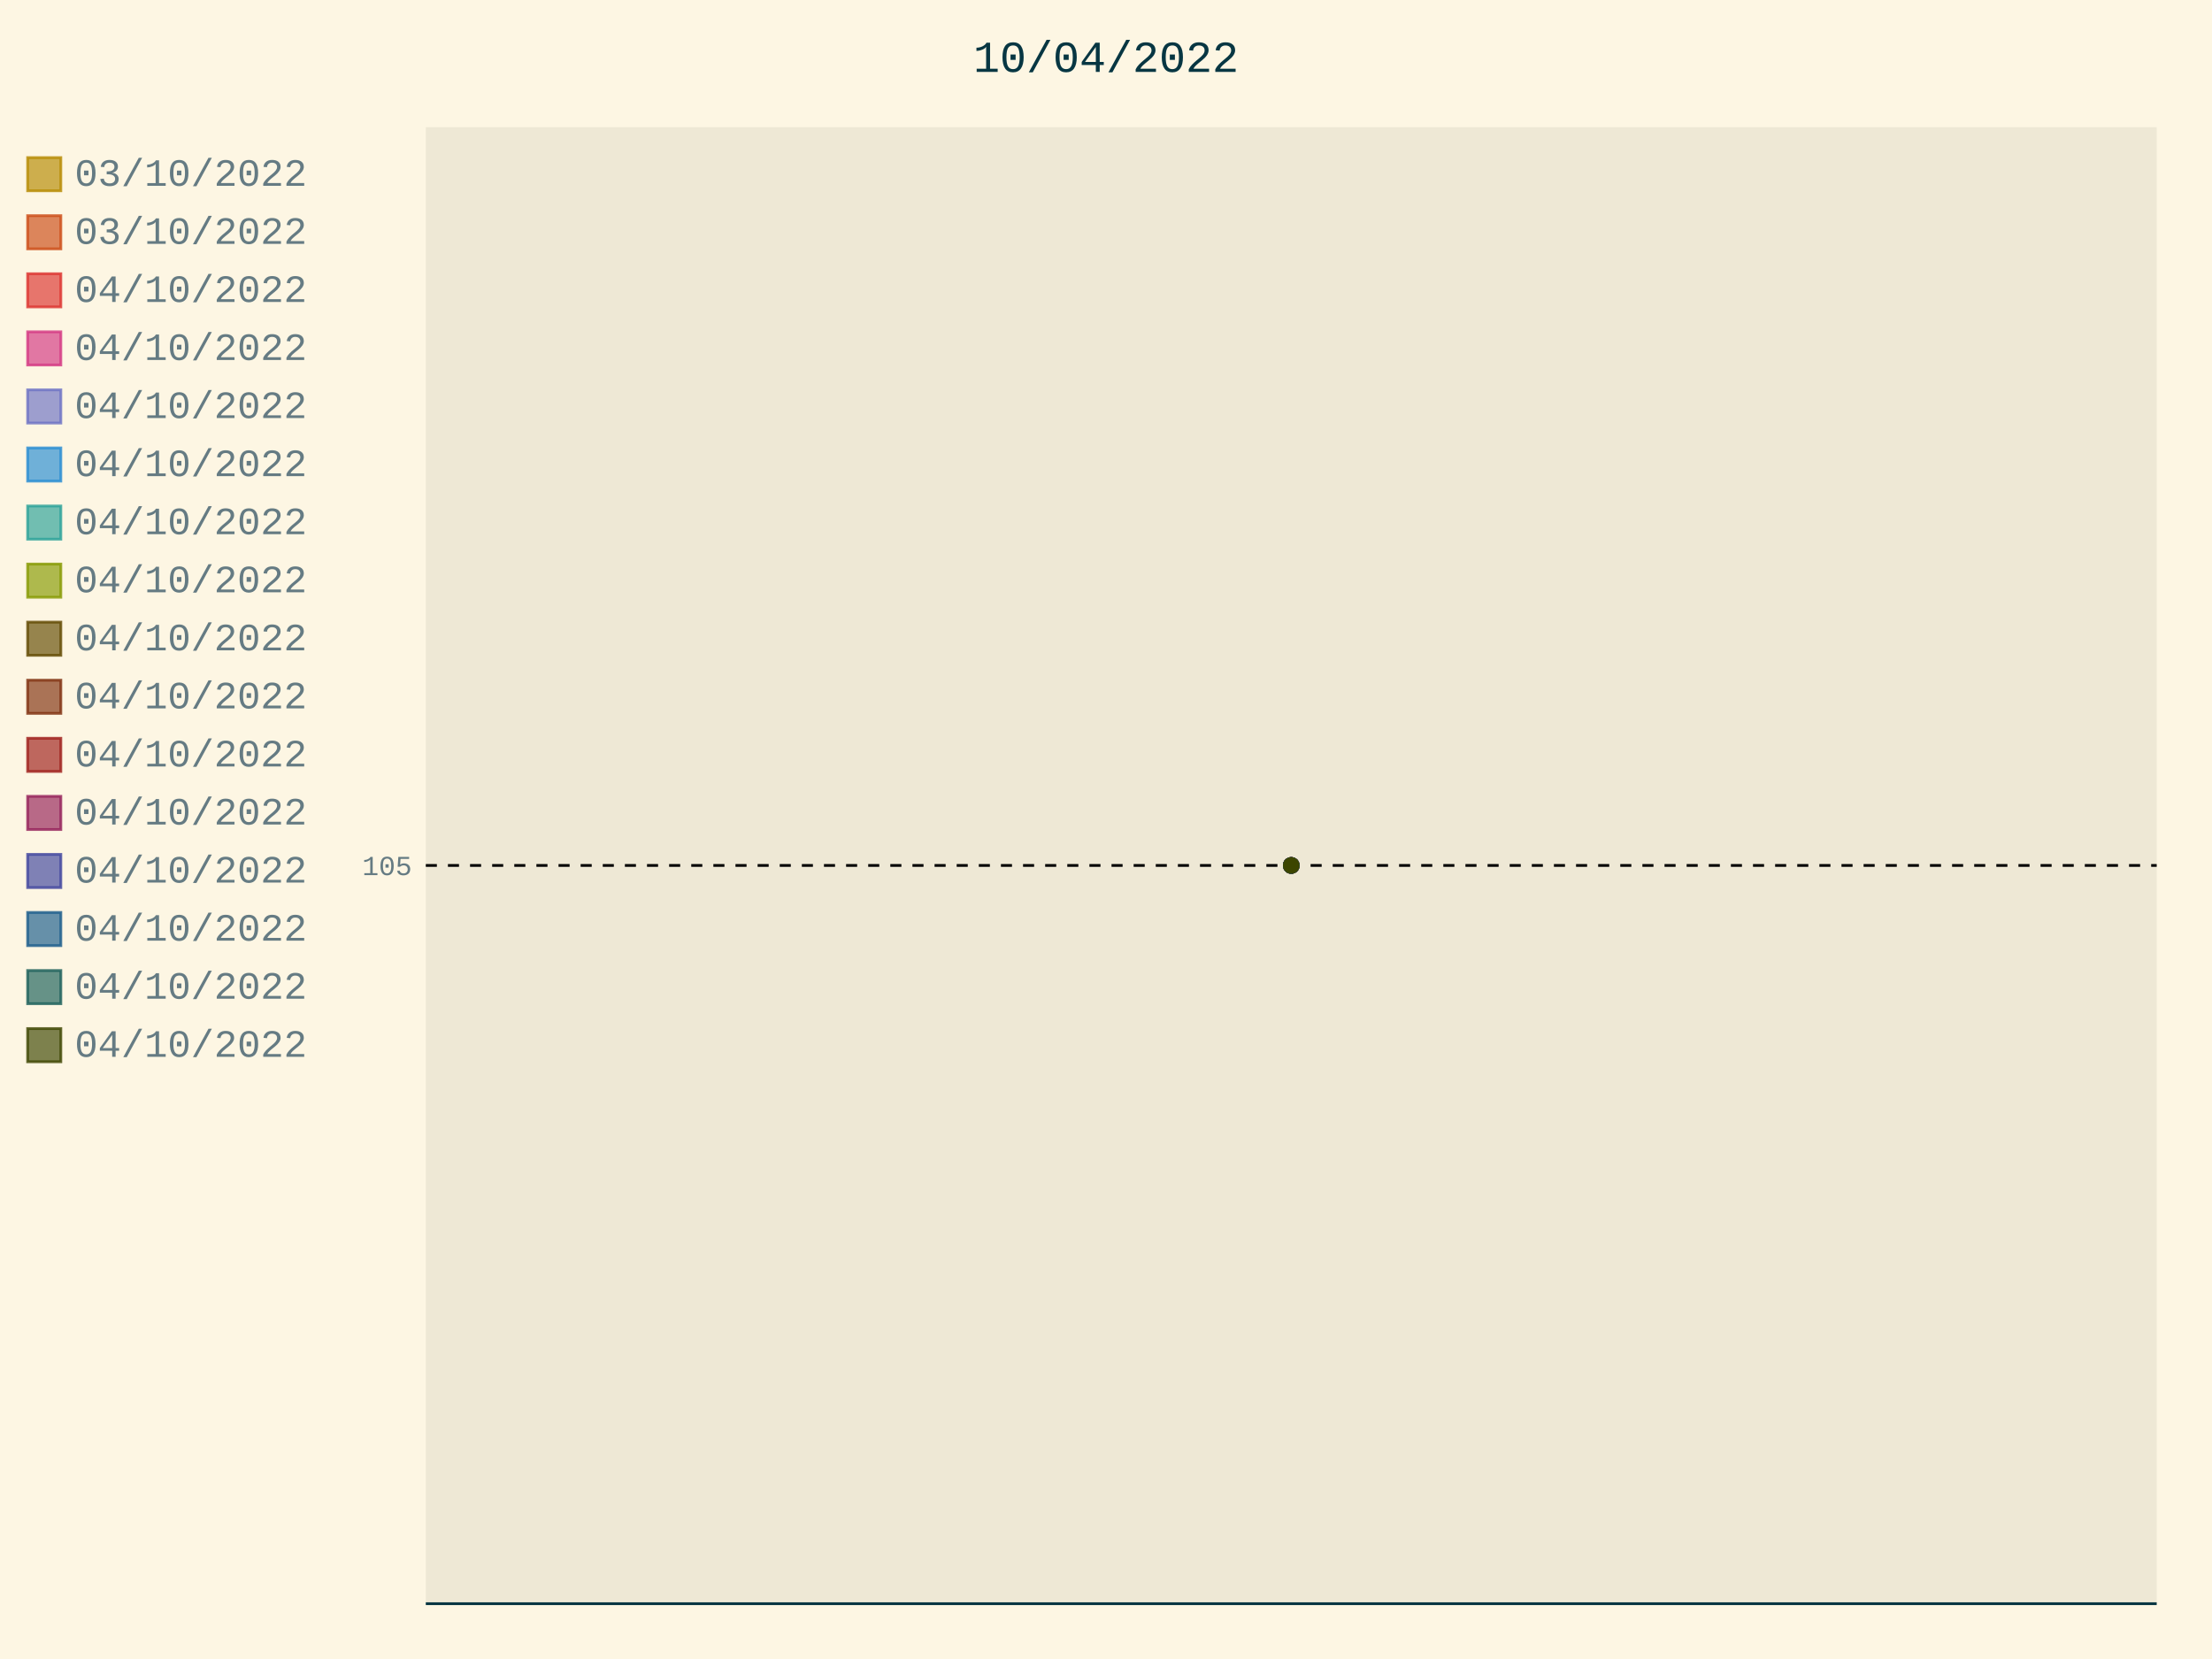
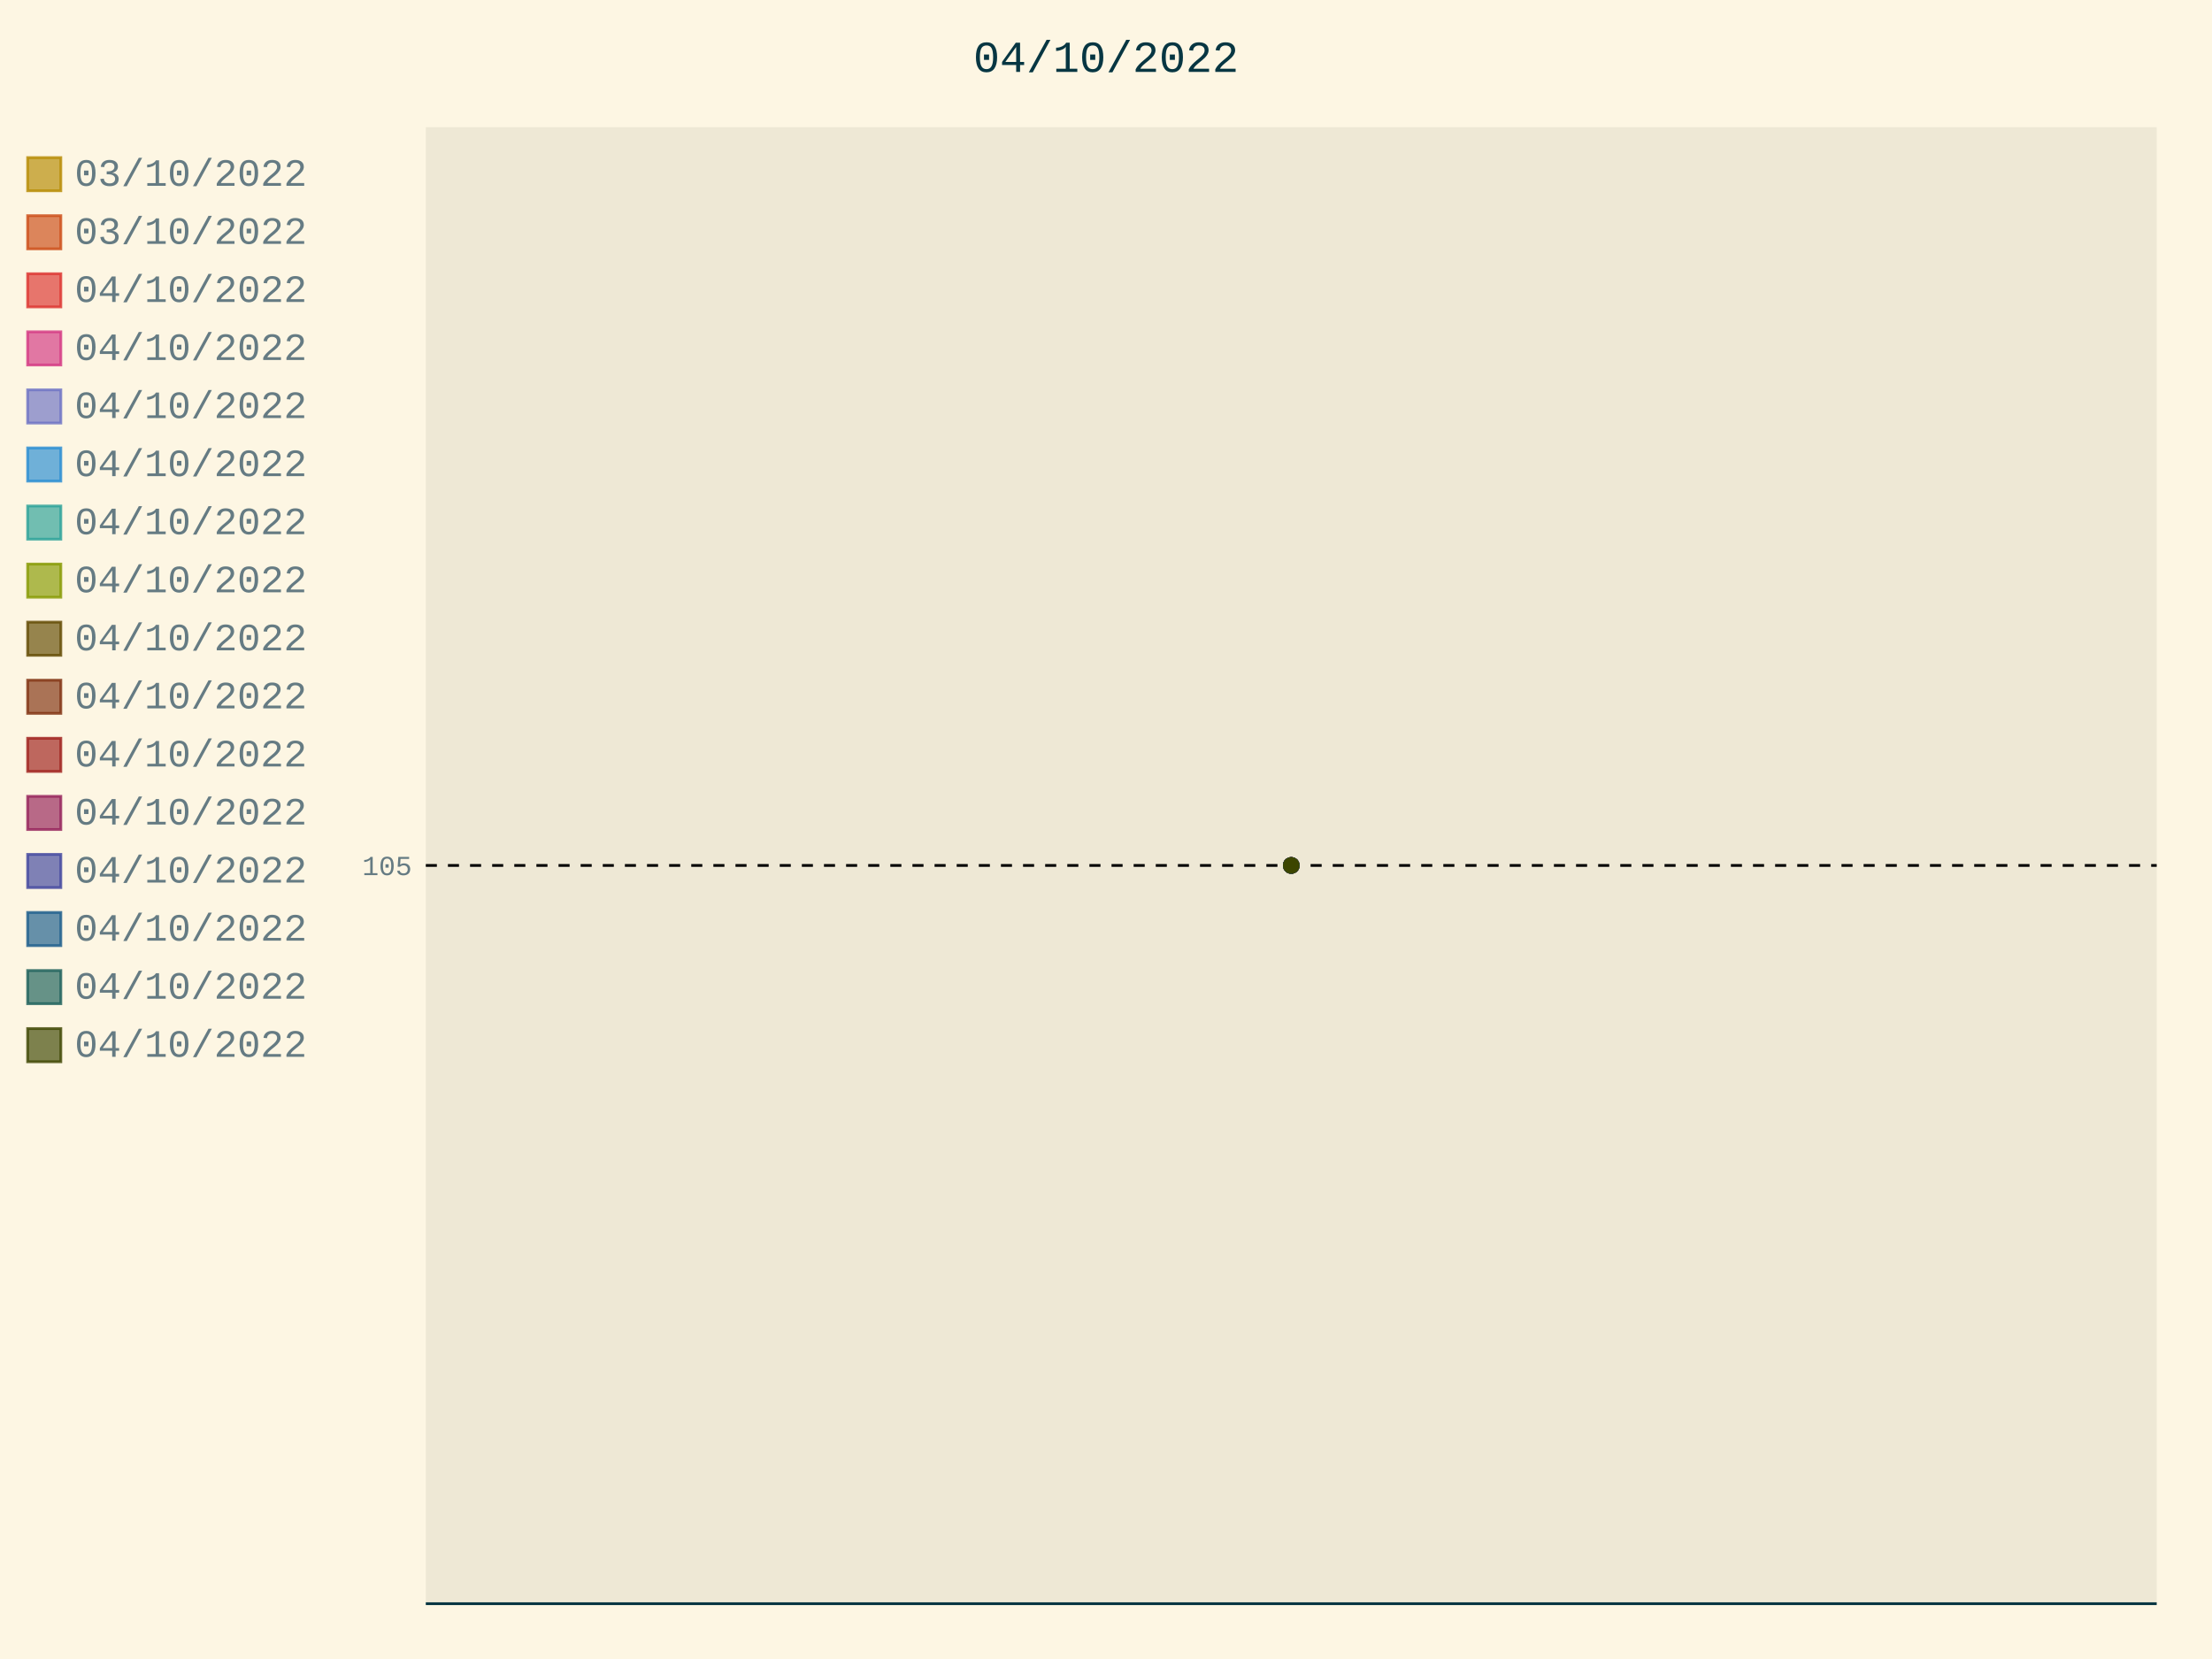
- <svg xmlns="http://www.w3.org/2000/svg" id="chart-c22751fd-97aa-4ecd-88a1-6f5c5249adea" class="pygal-chart" viewBox="0 0 800 600">
+ <svg xmlns="http://www.w3.org/2000/svg" id="chart-1b9d771e-121e-4d7b-b219-1a4f9c68ef18" class="pygal-chart" viewBox="0 0 800 600">
  <defs>
-     <style type="text/css">#chart-c22751fd-97aa-4ecd-88a1-6f5c5249adea{-webkit-user-select:none;-webkit-font-smoothing:antialiased;font-family:Consolas,"Liberation Mono",Menlo,Courier,monospace}#chart-c22751fd-97aa-4ecd-88a1-6f5c5249adea .title{font-family:Consolas,"Liberation Mono",Menlo,Courier,monospace;font-size:16px}#chart-c22751fd-97aa-4ecd-88a1-6f5c5249adea .legends .legend text{font-family:Consolas,"Liberation Mono",Menlo,Courier,monospace;font-size:14px}#chart-c22751fd-97aa-4ecd-88a1-6f5c5249adea .axis text{font-family:Consolas,"Liberation Mono",Menlo,Courier,monospace;font-size:10px}#chart-c22751fd-97aa-4ecd-88a1-6f5c5249adea .axis text.major{font-family:Consolas,"Liberation Mono",Menlo,Courier,monospace;font-size:10px}#chart-c22751fd-97aa-4ecd-88a1-6f5c5249adea .text-overlay text.value{font-family:Consolas,"Liberation Mono",Menlo,Courier,monospace;font-size:16px}#chart-c22751fd-97aa-4ecd-88a1-6f5c5249adea .text-overlay text.label{font-family:Consolas,"Liberation Mono",Menlo,Courier,monospace;font-size:10px}#chart-c22751fd-97aa-4ecd-88a1-6f5c5249adea .tooltip{font-family:Consolas,"Liberation Mono",Menlo,Courier,monospace;font-size:14px}#chart-c22751fd-97aa-4ecd-88a1-6f5c5249adea text.no_data{font-family:Consolas,"Liberation Mono",Menlo,Courier,monospace;font-size:64px}
- #chart-c22751fd-97aa-4ecd-88a1-6f5c5249adea{background-color:#fdf6e3}#chart-c22751fd-97aa-4ecd-88a1-6f5c5249adea path,#chart-c22751fd-97aa-4ecd-88a1-6f5c5249adea line,#chart-c22751fd-97aa-4ecd-88a1-6f5c5249adea rect,#chart-c22751fd-97aa-4ecd-88a1-6f5c5249adea circle{-webkit-transition:500ms ease-in;-moz-transition:500ms ease-in;transition:500ms ease-in}#chart-c22751fd-97aa-4ecd-88a1-6f5c5249adea .graph &gt; .background{fill:#fdf6e3}#chart-c22751fd-97aa-4ecd-88a1-6f5c5249adea .plot &gt; .background{fill:#eee8d5}#chart-c22751fd-97aa-4ecd-88a1-6f5c5249adea .graph{fill:#657b83}#chart-c22751fd-97aa-4ecd-88a1-6f5c5249adea text.no_data{fill:#073642}#chart-c22751fd-97aa-4ecd-88a1-6f5c5249adea .title{fill:#073642}#chart-c22751fd-97aa-4ecd-88a1-6f5c5249adea .legends .legend text{fill:#657b83}#chart-c22751fd-97aa-4ecd-88a1-6f5c5249adea .legends .legend:hover text{fill:#073642}#chart-c22751fd-97aa-4ecd-88a1-6f5c5249adea .axis .line{stroke:#073642}#chart-c22751fd-97aa-4ecd-88a1-6f5c5249adea .axis .guide.line{stroke:#073642}#chart-c22751fd-97aa-4ecd-88a1-6f5c5249adea .axis .major.line{stroke:#657b83}#chart-c22751fd-97aa-4ecd-88a1-6f5c5249adea .axis text.major{fill:#073642}#chart-c22751fd-97aa-4ecd-88a1-6f5c5249adea .axis.y .guides:hover .guide.line,#chart-c22751fd-97aa-4ecd-88a1-6f5c5249adea .line-graph .axis.x .guides:hover .guide.line,#chart-c22751fd-97aa-4ecd-88a1-6f5c5249adea .stackedline-graph .axis.x .guides:hover .guide.line,#chart-c22751fd-97aa-4ecd-88a1-6f5c5249adea .xy-graph .axis.x .guides:hover .guide.line{stroke:#073642}#chart-c22751fd-97aa-4ecd-88a1-6f5c5249adea .axis .guides:hover text{fill:#073642}#chart-c22751fd-97aa-4ecd-88a1-6f5c5249adea .reactive{fill-opacity:.66;stroke-opacity:.8;stroke-width:1}#chart-c22751fd-97aa-4ecd-88a1-6f5c5249adea .ci{stroke:#657b83}#chart-c22751fd-97aa-4ecd-88a1-6f5c5249adea .reactive.active,#chart-c22751fd-97aa-4ecd-88a1-6f5c5249adea .active .reactive{fill-opacity:.9;stroke-opacity:.9;stroke-width:4}#chart-c22751fd-97aa-4ecd-88a1-6f5c5249adea .ci .reactive.active{stroke-width:1.5}#chart-c22751fd-97aa-4ecd-88a1-6f5c5249adea .series text{fill:#073642}#chart-c22751fd-97aa-4ecd-88a1-6f5c5249adea .tooltip rect{fill:#eee8d5;stroke:#073642;-webkit-transition:opacity 500ms ease-in;-moz-transition:opacity 500ms ease-in;transition:opacity 500ms ease-in}#chart-c22751fd-97aa-4ecd-88a1-6f5c5249adea .tooltip .label{fill:#657b83}#chart-c22751fd-97aa-4ecd-88a1-6f5c5249adea .tooltip .label{fill:#657b83}#chart-c22751fd-97aa-4ecd-88a1-6f5c5249adea .tooltip .legend{font-size:.8em;fill:#073642}#chart-c22751fd-97aa-4ecd-88a1-6f5c5249adea .tooltip .x_label{font-size:.6em;fill:#073642}#chart-c22751fd-97aa-4ecd-88a1-6f5c5249adea .tooltip .xlink{font-size:.5em;text-decoration:underline}#chart-c22751fd-97aa-4ecd-88a1-6f5c5249adea .tooltip .value{font-size:1.5em}#chart-c22751fd-97aa-4ecd-88a1-6f5c5249adea .bound{font-size:.5em}#chart-c22751fd-97aa-4ecd-88a1-6f5c5249adea .max-value{font-size:.75em;fill:#073642}#chart-c22751fd-97aa-4ecd-88a1-6f5c5249adea .map-element{fill:#eee8d5;stroke:#073642 !important}#chart-c22751fd-97aa-4ecd-88a1-6f5c5249adea .map-element .reactive{fill-opacity:inherit;stroke-opacity:inherit}#chart-c22751fd-97aa-4ecd-88a1-6f5c5249adea .color-0,#chart-c22751fd-97aa-4ecd-88a1-6f5c5249adea .color-0 a:visited{stroke:#b58900;fill:#b58900}#chart-c22751fd-97aa-4ecd-88a1-6f5c5249adea .color-1,#chart-c22751fd-97aa-4ecd-88a1-6f5c5249adea .color-1 a:visited{stroke:#cb4b16;fill:#cb4b16}#chart-c22751fd-97aa-4ecd-88a1-6f5c5249adea .color-2,#chart-c22751fd-97aa-4ecd-88a1-6f5c5249adea .color-2 a:visited{stroke:#dc322f;fill:#dc322f}#chart-c22751fd-97aa-4ecd-88a1-6f5c5249adea .color-3,#chart-c22751fd-97aa-4ecd-88a1-6f5c5249adea .color-3 a:visited{stroke:#d33682;fill:#d33682}#chart-c22751fd-97aa-4ecd-88a1-6f5c5249adea .color-4,#chart-c22751fd-97aa-4ecd-88a1-6f5c5249adea .color-4 a:visited{stroke:#6c71c4;fill:#6c71c4}#chart-c22751fd-97aa-4ecd-88a1-6f5c5249adea .color-5,#chart-c22751fd-97aa-4ecd-88a1-6f5c5249adea .color-5 a:visited{stroke:#268bd2;fill:#268bd2}#chart-c22751fd-97aa-4ecd-88a1-6f5c5249adea .color-6,#chart-c22751fd-97aa-4ecd-88a1-6f5c5249adea .color-6 a:visited{stroke:#2aa198;fill:#2aa198}#chart-c22751fd-97aa-4ecd-88a1-6f5c5249adea .color-7,#chart-c22751fd-97aa-4ecd-88a1-6f5c5249adea .color-7 a:visited{stroke:#859900;fill:#859900}#chart-c22751fd-97aa-4ecd-88a1-6f5c5249adea .color-8,#chart-c22751fd-97aa-4ecd-88a1-6f5c5249adea .color-8 a:visited{stroke:#614900;fill:#614900}#chart-c22751fd-97aa-4ecd-88a1-6f5c5249adea .color-9,#chart-c22751fd-97aa-4ecd-88a1-6f5c5249adea .color-9 a:visited{stroke:#7f2f0e;fill:#7f2f0e}#chart-c22751fd-97aa-4ecd-88a1-6f5c5249adea .color-10,#chart-c22751fd-97aa-4ecd-88a1-6f5c5249adea .color-10 a:visited{stroke:#9d1d1a;fill:#9d1d1a}#chart-c22751fd-97aa-4ecd-88a1-6f5c5249adea .color-11,#chart-c22751fd-97aa-4ecd-88a1-6f5c5249adea .color-11 a:visited{stroke:#942059;fill:#942059}#chart-c22751fd-97aa-4ecd-88a1-6f5c5249adea .color-12,#chart-c22751fd-97aa-4ecd-88a1-6f5c5249adea .color-12 a:visited{stroke:#3f449d;fill:#3f449d}#chart-c22751fd-97aa-4ecd-88a1-6f5c5249adea .color-13,#chart-c22751fd-97aa-4ecd-88a1-6f5c5249adea .color-13 a:visited{stroke:#195c8b;fill:#195c8b}#chart-c22751fd-97aa-4ecd-88a1-6f5c5249adea .color-14,#chart-c22751fd-97aa-4ecd-88a1-6f5c5249adea .color-14 a:visited{stroke:#195e59;fill:#195e59}#chart-c22751fd-97aa-4ecd-88a1-6f5c5249adea .color-15,#chart-c22751fd-97aa-4ecd-88a1-6f5c5249adea .color-15 a:visited{stroke:#3c4500;fill:#3c4500}#chart-c22751fd-97aa-4ecd-88a1-6f5c5249adea .text-overlay .color-0 text{fill:black}#chart-c22751fd-97aa-4ecd-88a1-6f5c5249adea .text-overlay .color-1 text{fill:black}#chart-c22751fd-97aa-4ecd-88a1-6f5c5249adea .text-overlay .color-2 text{fill:black}#chart-c22751fd-97aa-4ecd-88a1-6f5c5249adea .text-overlay .color-3 text{fill:black}#chart-c22751fd-97aa-4ecd-88a1-6f5c5249adea .text-overlay .color-4 text{fill:black}#chart-c22751fd-97aa-4ecd-88a1-6f5c5249adea .text-overlay .color-5 text{fill:black}#chart-c22751fd-97aa-4ecd-88a1-6f5c5249adea .text-overlay .color-6 text{fill:black}#chart-c22751fd-97aa-4ecd-88a1-6f5c5249adea .text-overlay .color-7 text{fill:black}#chart-c22751fd-97aa-4ecd-88a1-6f5c5249adea .text-overlay .color-8 text{fill:black}#chart-c22751fd-97aa-4ecd-88a1-6f5c5249adea .text-overlay .color-9 text{fill:black}#chart-c22751fd-97aa-4ecd-88a1-6f5c5249adea .text-overlay .color-10 text{fill:black}#chart-c22751fd-97aa-4ecd-88a1-6f5c5249adea .text-overlay .color-11 text{fill:black}#chart-c22751fd-97aa-4ecd-88a1-6f5c5249adea .text-overlay .color-12 text{fill:black}#chart-c22751fd-97aa-4ecd-88a1-6f5c5249adea .text-overlay .color-13 text{fill:black}#chart-c22751fd-97aa-4ecd-88a1-6f5c5249adea .text-overlay .color-14 text{fill:black}#chart-c22751fd-97aa-4ecd-88a1-6f5c5249adea .text-overlay .color-15 text{fill:white}
- #chart-c22751fd-97aa-4ecd-88a1-6f5c5249adea text.no_data{text-anchor:middle}#chart-c22751fd-97aa-4ecd-88a1-6f5c5249adea .guide.line{fill:none}#chart-c22751fd-97aa-4ecd-88a1-6f5c5249adea .centered{text-anchor:middle}#chart-c22751fd-97aa-4ecd-88a1-6f5c5249adea .title{text-anchor:middle}#chart-c22751fd-97aa-4ecd-88a1-6f5c5249adea .legends .legend text{fill-opacity:1}#chart-c22751fd-97aa-4ecd-88a1-6f5c5249adea .axis.x text{text-anchor:middle}#chart-c22751fd-97aa-4ecd-88a1-6f5c5249adea .axis.x:not(.web) text[transform]{text-anchor:start}#chart-c22751fd-97aa-4ecd-88a1-6f5c5249adea .axis.x:not(.web) text[transform].backwards{text-anchor:end}#chart-c22751fd-97aa-4ecd-88a1-6f5c5249adea .axis.y text{text-anchor:end}#chart-c22751fd-97aa-4ecd-88a1-6f5c5249adea .axis.y text[transform].backwards{text-anchor:start}#chart-c22751fd-97aa-4ecd-88a1-6f5c5249adea .axis.y2 text{text-anchor:start}#chart-c22751fd-97aa-4ecd-88a1-6f5c5249adea .axis.y2 text[transform].backwards{text-anchor:end}#chart-c22751fd-97aa-4ecd-88a1-6f5c5249adea .axis .guide.line{stroke-dasharray:4,4;stroke:black}#chart-c22751fd-97aa-4ecd-88a1-6f5c5249adea .axis .major.guide.line{stroke-dasharray:6,6;stroke:black}#chart-c22751fd-97aa-4ecd-88a1-6f5c5249adea .horizontal .axis.y .guide.line,#chart-c22751fd-97aa-4ecd-88a1-6f5c5249adea .horizontal .axis.y2 .guide.line,#chart-c22751fd-97aa-4ecd-88a1-6f5c5249adea .vertical .axis.x .guide.line{opacity:0}#chart-c22751fd-97aa-4ecd-88a1-6f5c5249adea .horizontal .axis.always_show .guide.line,#chart-c22751fd-97aa-4ecd-88a1-6f5c5249adea .vertical .axis.always_show .guide.line{opacity:1 !important}#chart-c22751fd-97aa-4ecd-88a1-6f5c5249adea .axis.y .guides:hover .guide.line,#chart-c22751fd-97aa-4ecd-88a1-6f5c5249adea .axis.y2 .guides:hover .guide.line,#chart-c22751fd-97aa-4ecd-88a1-6f5c5249adea .axis.x .guides:hover .guide.line{opacity:1}#chart-c22751fd-97aa-4ecd-88a1-6f5c5249adea .axis .guides:hover text{opacity:1}#chart-c22751fd-97aa-4ecd-88a1-6f5c5249adea .nofill{fill:none}#chart-c22751fd-97aa-4ecd-88a1-6f5c5249adea .subtle-fill{fill-opacity:.2}#chart-c22751fd-97aa-4ecd-88a1-6f5c5249adea .dot{stroke-width:1px;fill-opacity:1;stroke-opacity:1}#chart-c22751fd-97aa-4ecd-88a1-6f5c5249adea .dot.active{stroke-width:5px}#chart-c22751fd-97aa-4ecd-88a1-6f5c5249adea .dot.negative{fill:transparent}#chart-c22751fd-97aa-4ecd-88a1-6f5c5249adea text,#chart-c22751fd-97aa-4ecd-88a1-6f5c5249adea tspan{stroke:none !important}#chart-c22751fd-97aa-4ecd-88a1-6f5c5249adea .series text.active{opacity:1}#chart-c22751fd-97aa-4ecd-88a1-6f5c5249adea .tooltip rect{fill-opacity:.95;stroke-width:.5}#chart-c22751fd-97aa-4ecd-88a1-6f5c5249adea .tooltip text{fill-opacity:1}#chart-c22751fd-97aa-4ecd-88a1-6f5c5249adea .showable{visibility:hidden}#chart-c22751fd-97aa-4ecd-88a1-6f5c5249adea .showable.shown{visibility:visible}#chart-c22751fd-97aa-4ecd-88a1-6f5c5249adea .gauge-background{fill:rgba(229,229,229,1);stroke:none}#chart-c22751fd-97aa-4ecd-88a1-6f5c5249adea .bg-lines{stroke:#fdf6e3;stroke-width:2px}</style>
+     <style type="text/css">#chart-1b9d771e-121e-4d7b-b219-1a4f9c68ef18{-webkit-user-select:none;-webkit-font-smoothing:antialiased;font-family:Consolas,"Liberation Mono",Menlo,Courier,monospace}#chart-1b9d771e-121e-4d7b-b219-1a4f9c68ef18 .title{font-family:Consolas,"Liberation Mono",Menlo,Courier,monospace;font-size:16px}#chart-1b9d771e-121e-4d7b-b219-1a4f9c68ef18 .legends .legend text{font-family:Consolas,"Liberation Mono",Menlo,Courier,monospace;font-size:14px}#chart-1b9d771e-121e-4d7b-b219-1a4f9c68ef18 .axis text{font-family:Consolas,"Liberation Mono",Menlo,Courier,monospace;font-size:10px}#chart-1b9d771e-121e-4d7b-b219-1a4f9c68ef18 .axis text.major{font-family:Consolas,"Liberation Mono",Menlo,Courier,monospace;font-size:10px}#chart-1b9d771e-121e-4d7b-b219-1a4f9c68ef18 .text-overlay text.value{font-family:Consolas,"Liberation Mono",Menlo,Courier,monospace;font-size:16px}#chart-1b9d771e-121e-4d7b-b219-1a4f9c68ef18 .text-overlay text.label{font-family:Consolas,"Liberation Mono",Menlo,Courier,monospace;font-size:10px}#chart-1b9d771e-121e-4d7b-b219-1a4f9c68ef18 .tooltip{font-family:Consolas,"Liberation Mono",Menlo,Courier,monospace;font-size:14px}#chart-1b9d771e-121e-4d7b-b219-1a4f9c68ef18 text.no_data{font-family:Consolas,"Liberation Mono",Menlo,Courier,monospace;font-size:64px}
+ #chart-1b9d771e-121e-4d7b-b219-1a4f9c68ef18{background-color:#fdf6e3}#chart-1b9d771e-121e-4d7b-b219-1a4f9c68ef18 path,#chart-1b9d771e-121e-4d7b-b219-1a4f9c68ef18 line,#chart-1b9d771e-121e-4d7b-b219-1a4f9c68ef18 rect,#chart-1b9d771e-121e-4d7b-b219-1a4f9c68ef18 circle{-webkit-transition:500ms ease-in;-moz-transition:500ms ease-in;transition:500ms ease-in}#chart-1b9d771e-121e-4d7b-b219-1a4f9c68ef18 .graph &gt; .background{fill:#fdf6e3}#chart-1b9d771e-121e-4d7b-b219-1a4f9c68ef18 .plot &gt; .background{fill:#eee8d5}#chart-1b9d771e-121e-4d7b-b219-1a4f9c68ef18 .graph{fill:#657b83}#chart-1b9d771e-121e-4d7b-b219-1a4f9c68ef18 text.no_data{fill:#073642}#chart-1b9d771e-121e-4d7b-b219-1a4f9c68ef18 .title{fill:#073642}#chart-1b9d771e-121e-4d7b-b219-1a4f9c68ef18 .legends .legend text{fill:#657b83}#chart-1b9d771e-121e-4d7b-b219-1a4f9c68ef18 .legends .legend:hover text{fill:#073642}#chart-1b9d771e-121e-4d7b-b219-1a4f9c68ef18 .axis .line{stroke:#073642}#chart-1b9d771e-121e-4d7b-b219-1a4f9c68ef18 .axis .guide.line{stroke:#073642}#chart-1b9d771e-121e-4d7b-b219-1a4f9c68ef18 .axis .major.line{stroke:#657b83}#chart-1b9d771e-121e-4d7b-b219-1a4f9c68ef18 .axis text.major{fill:#073642}#chart-1b9d771e-121e-4d7b-b219-1a4f9c68ef18 .axis.y .guides:hover .guide.line,#chart-1b9d771e-121e-4d7b-b219-1a4f9c68ef18 .line-graph .axis.x .guides:hover .guide.line,#chart-1b9d771e-121e-4d7b-b219-1a4f9c68ef18 .stackedline-graph .axis.x .guides:hover .guide.line,#chart-1b9d771e-121e-4d7b-b219-1a4f9c68ef18 .xy-graph .axis.x .guides:hover .guide.line{stroke:#073642}#chart-1b9d771e-121e-4d7b-b219-1a4f9c68ef18 .axis .guides:hover text{fill:#073642}#chart-1b9d771e-121e-4d7b-b219-1a4f9c68ef18 .reactive{fill-opacity:.66;stroke-opacity:.8;stroke-width:1}#chart-1b9d771e-121e-4d7b-b219-1a4f9c68ef18 .ci{stroke:#657b83}#chart-1b9d771e-121e-4d7b-b219-1a4f9c68ef18 .reactive.active,#chart-1b9d771e-121e-4d7b-b219-1a4f9c68ef18 .active .reactive{fill-opacity:.9;stroke-opacity:.9;stroke-width:4}#chart-1b9d771e-121e-4d7b-b219-1a4f9c68ef18 .ci .reactive.active{stroke-width:1.5}#chart-1b9d771e-121e-4d7b-b219-1a4f9c68ef18 .series text{fill:#073642}#chart-1b9d771e-121e-4d7b-b219-1a4f9c68ef18 .tooltip rect{fill:#eee8d5;stroke:#073642;-webkit-transition:opacity 500ms ease-in;-moz-transition:opacity 500ms ease-in;transition:opacity 500ms ease-in}#chart-1b9d771e-121e-4d7b-b219-1a4f9c68ef18 .tooltip .label{fill:#657b83}#chart-1b9d771e-121e-4d7b-b219-1a4f9c68ef18 .tooltip .label{fill:#657b83}#chart-1b9d771e-121e-4d7b-b219-1a4f9c68ef18 .tooltip .legend{font-size:.8em;fill:#073642}#chart-1b9d771e-121e-4d7b-b219-1a4f9c68ef18 .tooltip .x_label{font-size:.6em;fill:#073642}#chart-1b9d771e-121e-4d7b-b219-1a4f9c68ef18 .tooltip .xlink{font-size:.5em;text-decoration:underline}#chart-1b9d771e-121e-4d7b-b219-1a4f9c68ef18 .tooltip .value{font-size:1.5em}#chart-1b9d771e-121e-4d7b-b219-1a4f9c68ef18 .bound{font-size:.5em}#chart-1b9d771e-121e-4d7b-b219-1a4f9c68ef18 .max-value{font-size:.75em;fill:#073642}#chart-1b9d771e-121e-4d7b-b219-1a4f9c68ef18 .map-element{fill:#eee8d5;stroke:#073642 !important}#chart-1b9d771e-121e-4d7b-b219-1a4f9c68ef18 .map-element .reactive{fill-opacity:inherit;stroke-opacity:inherit}#chart-1b9d771e-121e-4d7b-b219-1a4f9c68ef18 .color-0,#chart-1b9d771e-121e-4d7b-b219-1a4f9c68ef18 .color-0 a:visited{stroke:#b58900;fill:#b58900}#chart-1b9d771e-121e-4d7b-b219-1a4f9c68ef18 .color-1,#chart-1b9d771e-121e-4d7b-b219-1a4f9c68ef18 .color-1 a:visited{stroke:#cb4b16;fill:#cb4b16}#chart-1b9d771e-121e-4d7b-b219-1a4f9c68ef18 .color-2,#chart-1b9d771e-121e-4d7b-b219-1a4f9c68ef18 .color-2 a:visited{stroke:#dc322f;fill:#dc322f}#chart-1b9d771e-121e-4d7b-b219-1a4f9c68ef18 .color-3,#chart-1b9d771e-121e-4d7b-b219-1a4f9c68ef18 .color-3 a:visited{stroke:#d33682;fill:#d33682}#chart-1b9d771e-121e-4d7b-b219-1a4f9c68ef18 .color-4,#chart-1b9d771e-121e-4d7b-b219-1a4f9c68ef18 .color-4 a:visited{stroke:#6c71c4;fill:#6c71c4}#chart-1b9d771e-121e-4d7b-b219-1a4f9c68ef18 .color-5,#chart-1b9d771e-121e-4d7b-b219-1a4f9c68ef18 .color-5 a:visited{stroke:#268bd2;fill:#268bd2}#chart-1b9d771e-121e-4d7b-b219-1a4f9c68ef18 .color-6,#chart-1b9d771e-121e-4d7b-b219-1a4f9c68ef18 .color-6 a:visited{stroke:#2aa198;fill:#2aa198}#chart-1b9d771e-121e-4d7b-b219-1a4f9c68ef18 .color-7,#chart-1b9d771e-121e-4d7b-b219-1a4f9c68ef18 .color-7 a:visited{stroke:#859900;fill:#859900}#chart-1b9d771e-121e-4d7b-b219-1a4f9c68ef18 .color-8,#chart-1b9d771e-121e-4d7b-b219-1a4f9c68ef18 .color-8 a:visited{stroke:#614900;fill:#614900}#chart-1b9d771e-121e-4d7b-b219-1a4f9c68ef18 .color-9,#chart-1b9d771e-121e-4d7b-b219-1a4f9c68ef18 .color-9 a:visited{stroke:#7f2f0e;fill:#7f2f0e}#chart-1b9d771e-121e-4d7b-b219-1a4f9c68ef18 .color-10,#chart-1b9d771e-121e-4d7b-b219-1a4f9c68ef18 .color-10 a:visited{stroke:#9d1d1a;fill:#9d1d1a}#chart-1b9d771e-121e-4d7b-b219-1a4f9c68ef18 .color-11,#chart-1b9d771e-121e-4d7b-b219-1a4f9c68ef18 .color-11 a:visited{stroke:#942059;fill:#942059}#chart-1b9d771e-121e-4d7b-b219-1a4f9c68ef18 .color-12,#chart-1b9d771e-121e-4d7b-b219-1a4f9c68ef18 .color-12 a:visited{stroke:#3f449d;fill:#3f449d}#chart-1b9d771e-121e-4d7b-b219-1a4f9c68ef18 .color-13,#chart-1b9d771e-121e-4d7b-b219-1a4f9c68ef18 .color-13 a:visited{stroke:#195c8b;fill:#195c8b}#chart-1b9d771e-121e-4d7b-b219-1a4f9c68ef18 .color-14,#chart-1b9d771e-121e-4d7b-b219-1a4f9c68ef18 .color-14 a:visited{stroke:#195e59;fill:#195e59}#chart-1b9d771e-121e-4d7b-b219-1a4f9c68ef18 .color-15,#chart-1b9d771e-121e-4d7b-b219-1a4f9c68ef18 .color-15 a:visited{stroke:#3c4500;fill:#3c4500}#chart-1b9d771e-121e-4d7b-b219-1a4f9c68ef18 .text-overlay .color-0 text{fill:black}#chart-1b9d771e-121e-4d7b-b219-1a4f9c68ef18 .text-overlay .color-1 text{fill:black}#chart-1b9d771e-121e-4d7b-b219-1a4f9c68ef18 .text-overlay .color-2 text{fill:black}#chart-1b9d771e-121e-4d7b-b219-1a4f9c68ef18 .text-overlay .color-3 text{fill:black}#chart-1b9d771e-121e-4d7b-b219-1a4f9c68ef18 .text-overlay .color-4 text{fill:black}#chart-1b9d771e-121e-4d7b-b219-1a4f9c68ef18 .text-overlay .color-5 text{fill:black}#chart-1b9d771e-121e-4d7b-b219-1a4f9c68ef18 .text-overlay .color-6 text{fill:black}#chart-1b9d771e-121e-4d7b-b219-1a4f9c68ef18 .text-overlay .color-7 text{fill:black}#chart-1b9d771e-121e-4d7b-b219-1a4f9c68ef18 .text-overlay .color-8 text{fill:black}#chart-1b9d771e-121e-4d7b-b219-1a4f9c68ef18 .text-overlay .color-9 text{fill:black}#chart-1b9d771e-121e-4d7b-b219-1a4f9c68ef18 .text-overlay .color-10 text{fill:black}#chart-1b9d771e-121e-4d7b-b219-1a4f9c68ef18 .text-overlay .color-11 text{fill:black}#chart-1b9d771e-121e-4d7b-b219-1a4f9c68ef18 .text-overlay .color-12 text{fill:black}#chart-1b9d771e-121e-4d7b-b219-1a4f9c68ef18 .text-overlay .color-13 text{fill:black}#chart-1b9d771e-121e-4d7b-b219-1a4f9c68ef18 .text-overlay .color-14 text{fill:black}#chart-1b9d771e-121e-4d7b-b219-1a4f9c68ef18 .text-overlay .color-15 text{fill:white}
+ #chart-1b9d771e-121e-4d7b-b219-1a4f9c68ef18 text.no_data{text-anchor:middle}#chart-1b9d771e-121e-4d7b-b219-1a4f9c68ef18 .guide.line{fill:none}#chart-1b9d771e-121e-4d7b-b219-1a4f9c68ef18 .centered{text-anchor:middle}#chart-1b9d771e-121e-4d7b-b219-1a4f9c68ef18 .title{text-anchor:middle}#chart-1b9d771e-121e-4d7b-b219-1a4f9c68ef18 .legends .legend text{fill-opacity:1}#chart-1b9d771e-121e-4d7b-b219-1a4f9c68ef18 .axis.x text{text-anchor:middle}#chart-1b9d771e-121e-4d7b-b219-1a4f9c68ef18 .axis.x:not(.web) text[transform]{text-anchor:start}#chart-1b9d771e-121e-4d7b-b219-1a4f9c68ef18 .axis.x:not(.web) text[transform].backwards{text-anchor:end}#chart-1b9d771e-121e-4d7b-b219-1a4f9c68ef18 .axis.y text{text-anchor:end}#chart-1b9d771e-121e-4d7b-b219-1a4f9c68ef18 .axis.y text[transform].backwards{text-anchor:start}#chart-1b9d771e-121e-4d7b-b219-1a4f9c68ef18 .axis.y2 text{text-anchor:start}#chart-1b9d771e-121e-4d7b-b219-1a4f9c68ef18 .axis.y2 text[transform].backwards{text-anchor:end}#chart-1b9d771e-121e-4d7b-b219-1a4f9c68ef18 .axis .guide.line{stroke-dasharray:4,4;stroke:black}#chart-1b9d771e-121e-4d7b-b219-1a4f9c68ef18 .axis .major.guide.line{stroke-dasharray:6,6;stroke:black}#chart-1b9d771e-121e-4d7b-b219-1a4f9c68ef18 .horizontal .axis.y .guide.line,#chart-1b9d771e-121e-4d7b-b219-1a4f9c68ef18 .horizontal .axis.y2 .guide.line,#chart-1b9d771e-121e-4d7b-b219-1a4f9c68ef18 .vertical .axis.x .guide.line{opacity:0}#chart-1b9d771e-121e-4d7b-b219-1a4f9c68ef18 .horizontal .axis.always_show .guide.line,#chart-1b9d771e-121e-4d7b-b219-1a4f9c68ef18 .vertical .axis.always_show .guide.line{opacity:1 !important}#chart-1b9d771e-121e-4d7b-b219-1a4f9c68ef18 .axis.y .guides:hover .guide.line,#chart-1b9d771e-121e-4d7b-b219-1a4f9c68ef18 .axis.y2 .guides:hover .guide.line,#chart-1b9d771e-121e-4d7b-b219-1a4f9c68ef18 .axis.x .guides:hover .guide.line{opacity:1}#chart-1b9d771e-121e-4d7b-b219-1a4f9c68ef18 .axis .guides:hover text{opacity:1}#chart-1b9d771e-121e-4d7b-b219-1a4f9c68ef18 .nofill{fill:none}#chart-1b9d771e-121e-4d7b-b219-1a4f9c68ef18 .subtle-fill{fill-opacity:.2}#chart-1b9d771e-121e-4d7b-b219-1a4f9c68ef18 .dot{stroke-width:1px;fill-opacity:1;stroke-opacity:1}#chart-1b9d771e-121e-4d7b-b219-1a4f9c68ef18 .dot.active{stroke-width:5px}#chart-1b9d771e-121e-4d7b-b219-1a4f9c68ef18 .dot.negative{fill:transparent}#chart-1b9d771e-121e-4d7b-b219-1a4f9c68ef18 text,#chart-1b9d771e-121e-4d7b-b219-1a4f9c68ef18 tspan{stroke:none !important}#chart-1b9d771e-121e-4d7b-b219-1a4f9c68ef18 .series text.active{opacity:1}#chart-1b9d771e-121e-4d7b-b219-1a4f9c68ef18 .tooltip rect{fill-opacity:.95;stroke-width:.5}#chart-1b9d771e-121e-4d7b-b219-1a4f9c68ef18 .tooltip text{fill-opacity:1}#chart-1b9d771e-121e-4d7b-b219-1a4f9c68ef18 .showable{visibility:hidden}#chart-1b9d771e-121e-4d7b-b219-1a4f9c68ef18 .showable.shown{visibility:visible}#chart-1b9d771e-121e-4d7b-b219-1a4f9c68ef18 .gauge-background{fill:rgba(229,229,229,1);stroke:none}#chart-1b9d771e-121e-4d7b-b219-1a4f9c68ef18 .bg-lines{stroke:#fdf6e3;stroke-width:2px}</style>
  </defs>
  <g class="graph line-graph vertical">
    <rect x="0" y="0" width="800" height="600" class="background" />
    <g transform="translate(154, 46)" class="plot">
      <rect x="0" y="0" width="626.0" height="534" class="background" />
      <g class="axis y always_show">
        <path d="M0 534 h626" class="line" />
        <g class="guides">
          <path d="M0 267 h626" class="guide line" />
          <text x="-5" y="270.5" class="">105</text>
        </g>
      </g>
      <g class="series serie-0 color-0" />
      <g class="series serie-1 color-1" />
      <g class="series serie-2 color-2" />
      <g class="series serie-3 color-3" />
      <g class="series serie-4 color-4" />
      <g class="series serie-5 color-5" />
      <g class="series serie-6 color-6" />
      <g class="series serie-7 color-7" />
      <g class="series serie-8 color-8" />
      <g class="series serie-9 color-9" />
      <g class="series serie-10 color-10" />
      <g class="series serie-11 color-11" />
      <g class="series serie-12 color-12" />
      <g class="series serie-13 color-13" />
      <g class="series serie-14 color-14" />
      <g class="series serie-15 color-15" />
    </g>
    <g class="titles">
-       <text x="400.0" y="26" class="title plot_title">10/04/2022</text>
+       <text x="400.0" y="26" class="title plot_title">04/10/2022</text>
    </g>
    <g transform="translate(154, 46)" class="plot overlay">
      <g class="series serie-0 color-0">
        <g class="dots">
          <circle cx="313.0" cy="267" r="2.5" class="dot reactive tooltip-trigger" />
        </g>
      </g>
      <g class="series serie-1 color-1">
        <g class="dots">
          <circle cx="313.0" cy="267" r="2.5" class="dot reactive tooltip-trigger" />
        </g>
      </g>
      <g class="series serie-2 color-2">
        <g class="dots">
          <circle cx="313.0" cy="267" r="2.5" class="dot reactive tooltip-trigger" />
        </g>
      </g>
      <g class="series serie-3 color-3">
        <g class="dots">
          <circle cx="313.0" cy="267" r="2.5" class="dot reactive tooltip-trigger" />
        </g>
      </g>
      <g class="series serie-4 color-4">
        <g class="dots">
          <circle cx="313.0" cy="267" r="2.5" class="dot reactive tooltip-trigger" />
        </g>
      </g>
      <g class="series serie-5 color-5">
        <g class="dots">
          <circle cx="313.0" cy="267" r="2.5" class="dot reactive tooltip-trigger" />
        </g>
      </g>
      <g class="series serie-6 color-6">
        <g class="dots">
          <circle cx="313.0" cy="267" r="2.5" class="dot reactive tooltip-trigger" />
        </g>
      </g>
      <g class="series serie-7 color-7">
        <g class="dots">
          <circle cx="313.0" cy="267" r="2.5" class="dot reactive tooltip-trigger" />
        </g>
      </g>
      <g class="series serie-8 color-8">
        <g class="dots">
          <circle cx="313.0" cy="267" r="2.5" class="dot reactive tooltip-trigger" />
        </g>
      </g>
      <g class="series serie-9 color-9">
        <g class="dots">
          <circle cx="313.0" cy="267" r="2.5" class="dot reactive tooltip-trigger" />
        </g>
      </g>
      <g class="series serie-10 color-10">
        <g class="dots">
          <circle cx="313.0" cy="267" r="2.5" class="dot reactive tooltip-trigger" />
        </g>
      </g>
      <g class="series serie-11 color-11">
        <g class="dots">
          <circle cx="313.0" cy="267" r="2.5" class="dot reactive tooltip-trigger" />
        </g>
      </g>
      <g class="series serie-12 color-12">
        <g class="dots">
          <circle cx="313.0" cy="267" r="2.5" class="dot reactive tooltip-trigger" />
        </g>
      </g>
      <g class="series serie-13 color-13">
        <g class="dots">
          <circle cx="313.0" cy="267" r="2.5" class="dot reactive tooltip-trigger" />
        </g>
      </g>
      <g class="series serie-14 color-14">
        <g class="dots">
          <circle cx="313.0" cy="267" r="2.5" class="dot reactive tooltip-trigger" />
        </g>
      </g>
      <g class="series serie-15 color-15">
        <g class="dots">
          <circle cx="313.0" cy="267" r="2.5" class="dot reactive tooltip-trigger" />
        </g>
      </g>
    </g>
    <g transform="translate(154, 46)" class="plot text-overlay">
      <g class="series serie-0 color-0" />
      <g class="series serie-1 color-1" />
      <g class="series serie-2 color-2" />
      <g class="series serie-3 color-3" />
      <g class="series serie-4 color-4" />
      <g class="series serie-5 color-5" />
      <g class="series serie-6 color-6" />
      <g class="series serie-7 color-7" />
      <g class="series serie-8 color-8" />
      <g class="series serie-9 color-9" />
      <g class="series serie-10 color-10" />
      <g class="series serie-11 color-11" />
      <g class="series serie-12 color-12" />
      <g class="series serie-13 color-13" />
      <g class="series serie-14 color-14" />
      <g class="series serie-15 color-15" />
    </g>
    <g transform="translate(154, 46)" class="plot tooltip-overlay">
      <g transform="translate(0 0)" style="opacity: 0" class="tooltip">
        <rect rx="0" ry="0" width="0" height="0" class="tooltip-box" />
        <g class="text" />
      </g>
    </g>
    <g transform="translate(10, 56)" class="legends">
      <g id="activate-serie-0" class="legend reactive activate-serie">
        <rect x="0.0" y="1.0" width="12" height="12" class="color-0 reactive" />
        <text x="17.0" y="11.2">03/10/2022</text>
      </g>
      <g id="activate-serie-1" class="legend reactive activate-serie">
        <rect x="0.0" y="22.0" width="12" height="12" class="color-1 reactive" />
        <text x="17.0" y="32.2">03/10/2022</text>
      </g>
      <g id="activate-serie-2" class="legend reactive activate-serie">
        <rect x="0.0" y="43.0" width="12" height="12" class="color-2 reactive" />
        <text x="17.0" y="53.2">04/10/2022</text>
      </g>
      <g id="activate-serie-3" class="legend reactive activate-serie">
        <rect x="0.0" y="64.0" width="12" height="12" class="color-3 reactive" />
        <text x="17.0" y="74.2">04/10/2022</text>
      </g>
      <g id="activate-serie-4" class="legend reactive activate-serie">
        <rect x="0.0" y="85.0" width="12" height="12" class="color-4 reactive" />
        <text x="17.0" y="95.2">04/10/2022</text>
      </g>
      <g id="activate-serie-5" class="legend reactive activate-serie">
        <rect x="0.0" y="106.0" width="12" height="12" class="color-5 reactive" />
        <text x="17.0" y="116.2">04/10/2022</text>
      </g>
      <g id="activate-serie-6" class="legend reactive activate-serie">
        <rect x="0.0" y="127.0" width="12" height="12" class="color-6 reactive" />
        <text x="17.0" y="137.2">04/10/2022</text>
      </g>
      <g id="activate-serie-7" class="legend reactive activate-serie">
        <rect x="0.0" y="148.0" width="12" height="12" class="color-7 reactive" />
        <text x="17.0" y="158.2">04/10/2022</text>
      </g>
      <g id="activate-serie-8" class="legend reactive activate-serie">
        <rect x="0.0" y="169.0" width="12" height="12" class="color-8 reactive" />
        <text x="17.0" y="179.2">04/10/2022</text>
      </g>
      <g id="activate-serie-9" class="legend reactive activate-serie">
        <rect x="0.0" y="190.0" width="12" height="12" class="color-9 reactive" />
        <text x="17.0" y="200.2">04/10/2022</text>
      </g>
      <g id="activate-serie-10" class="legend reactive activate-serie">
        <rect x="0.0" y="211.0" width="12" height="12" class="color-10 reactive" />
        <text x="17.0" y="221.2">04/10/2022</text>
      </g>
      <g id="activate-serie-11" class="legend reactive activate-serie">
        <rect x="0.0" y="232.0" width="12" height="12" class="color-11 reactive" />
        <text x="17.0" y="242.2">04/10/2022</text>
      </g>
      <g id="activate-serie-12" class="legend reactive activate-serie">
        <rect x="0.0" y="253.0" width="12" height="12" class="color-12 reactive" />
        <text x="17.0" y="263.2">04/10/2022</text>
      </g>
      <g id="activate-serie-13" class="legend reactive activate-serie">
        <rect x="0.0" y="274.0" width="12" height="12" class="color-13 reactive" />
        <text x="17.0" y="284.2">04/10/2022</text>
      </g>
      <g id="activate-serie-14" class="legend reactive activate-serie">
        <rect x="0.0" y="295.0" width="12" height="12" class="color-14 reactive" />
        <text x="17.0" y="305.2">04/10/2022</text>
      </g>
      <g id="activate-serie-15" class="legend reactive activate-serie">
        <rect x="0.0" y="316.0" width="12" height="12" class="color-15 reactive" />
        <text x="17.0" y="326.2">04/10/2022</text>
      </g>
    </g>
    <g transform="translate(790, 56)" class="legends" />
  </g>
</svg>
